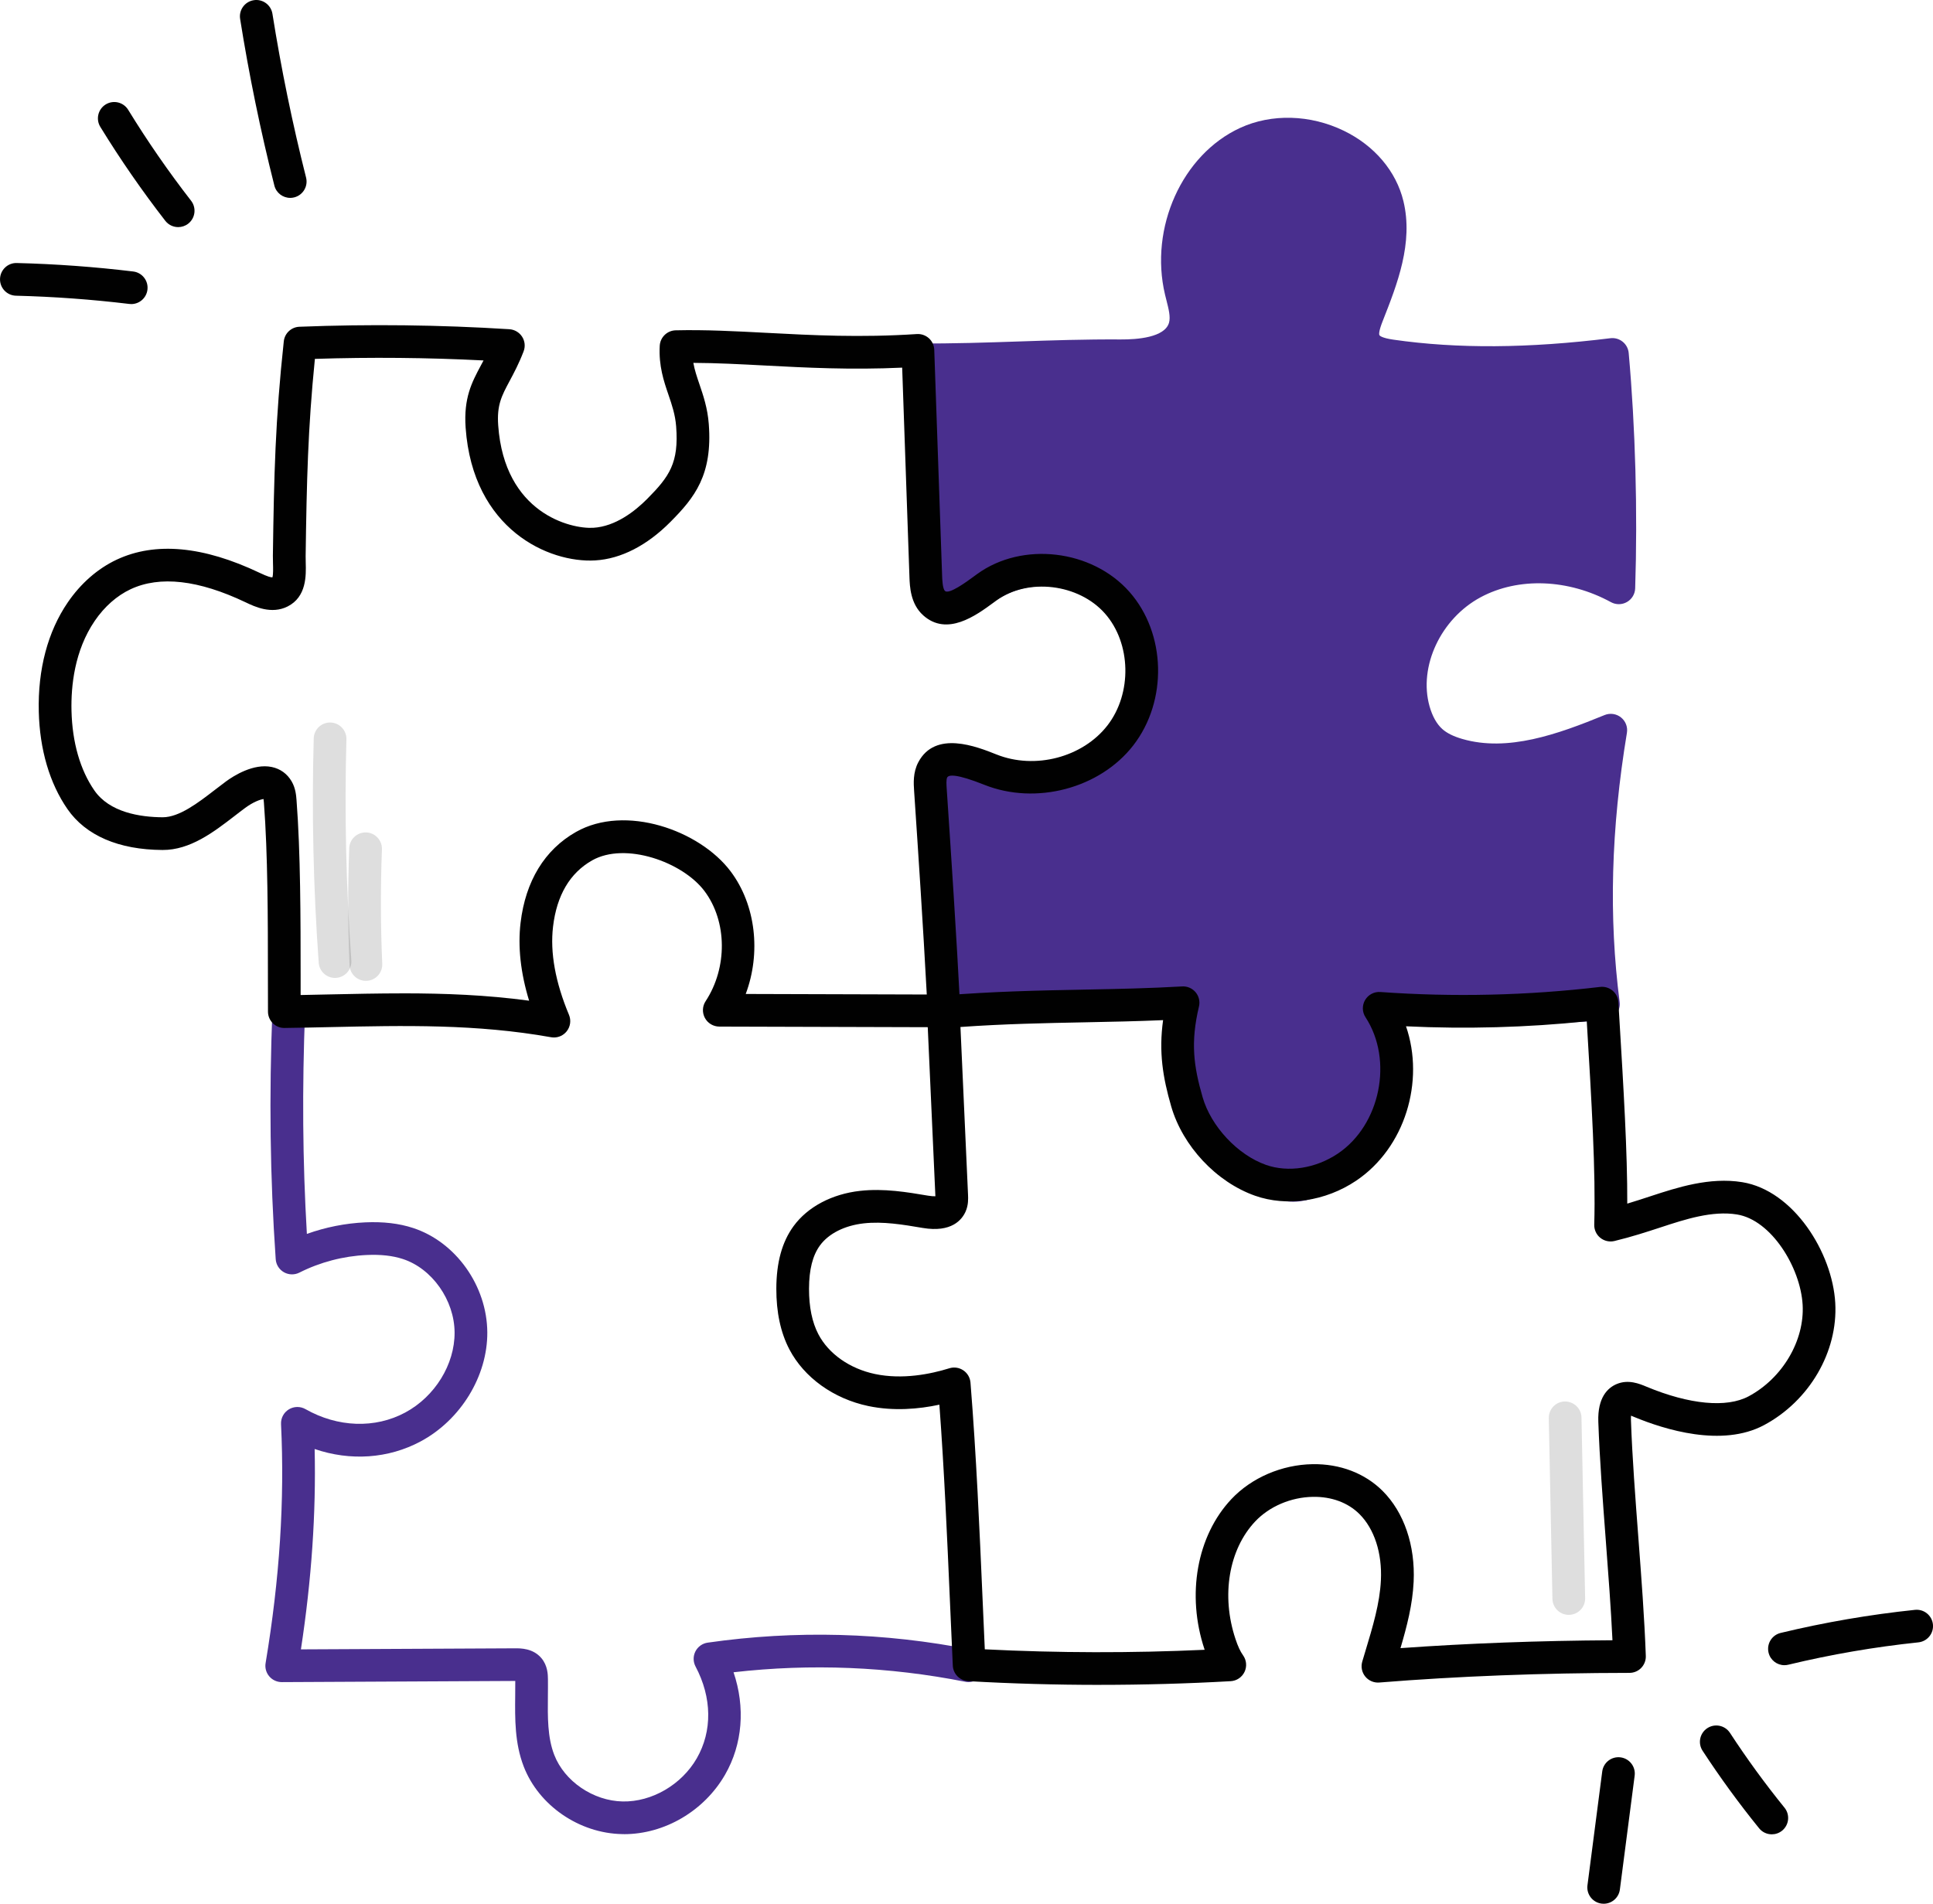
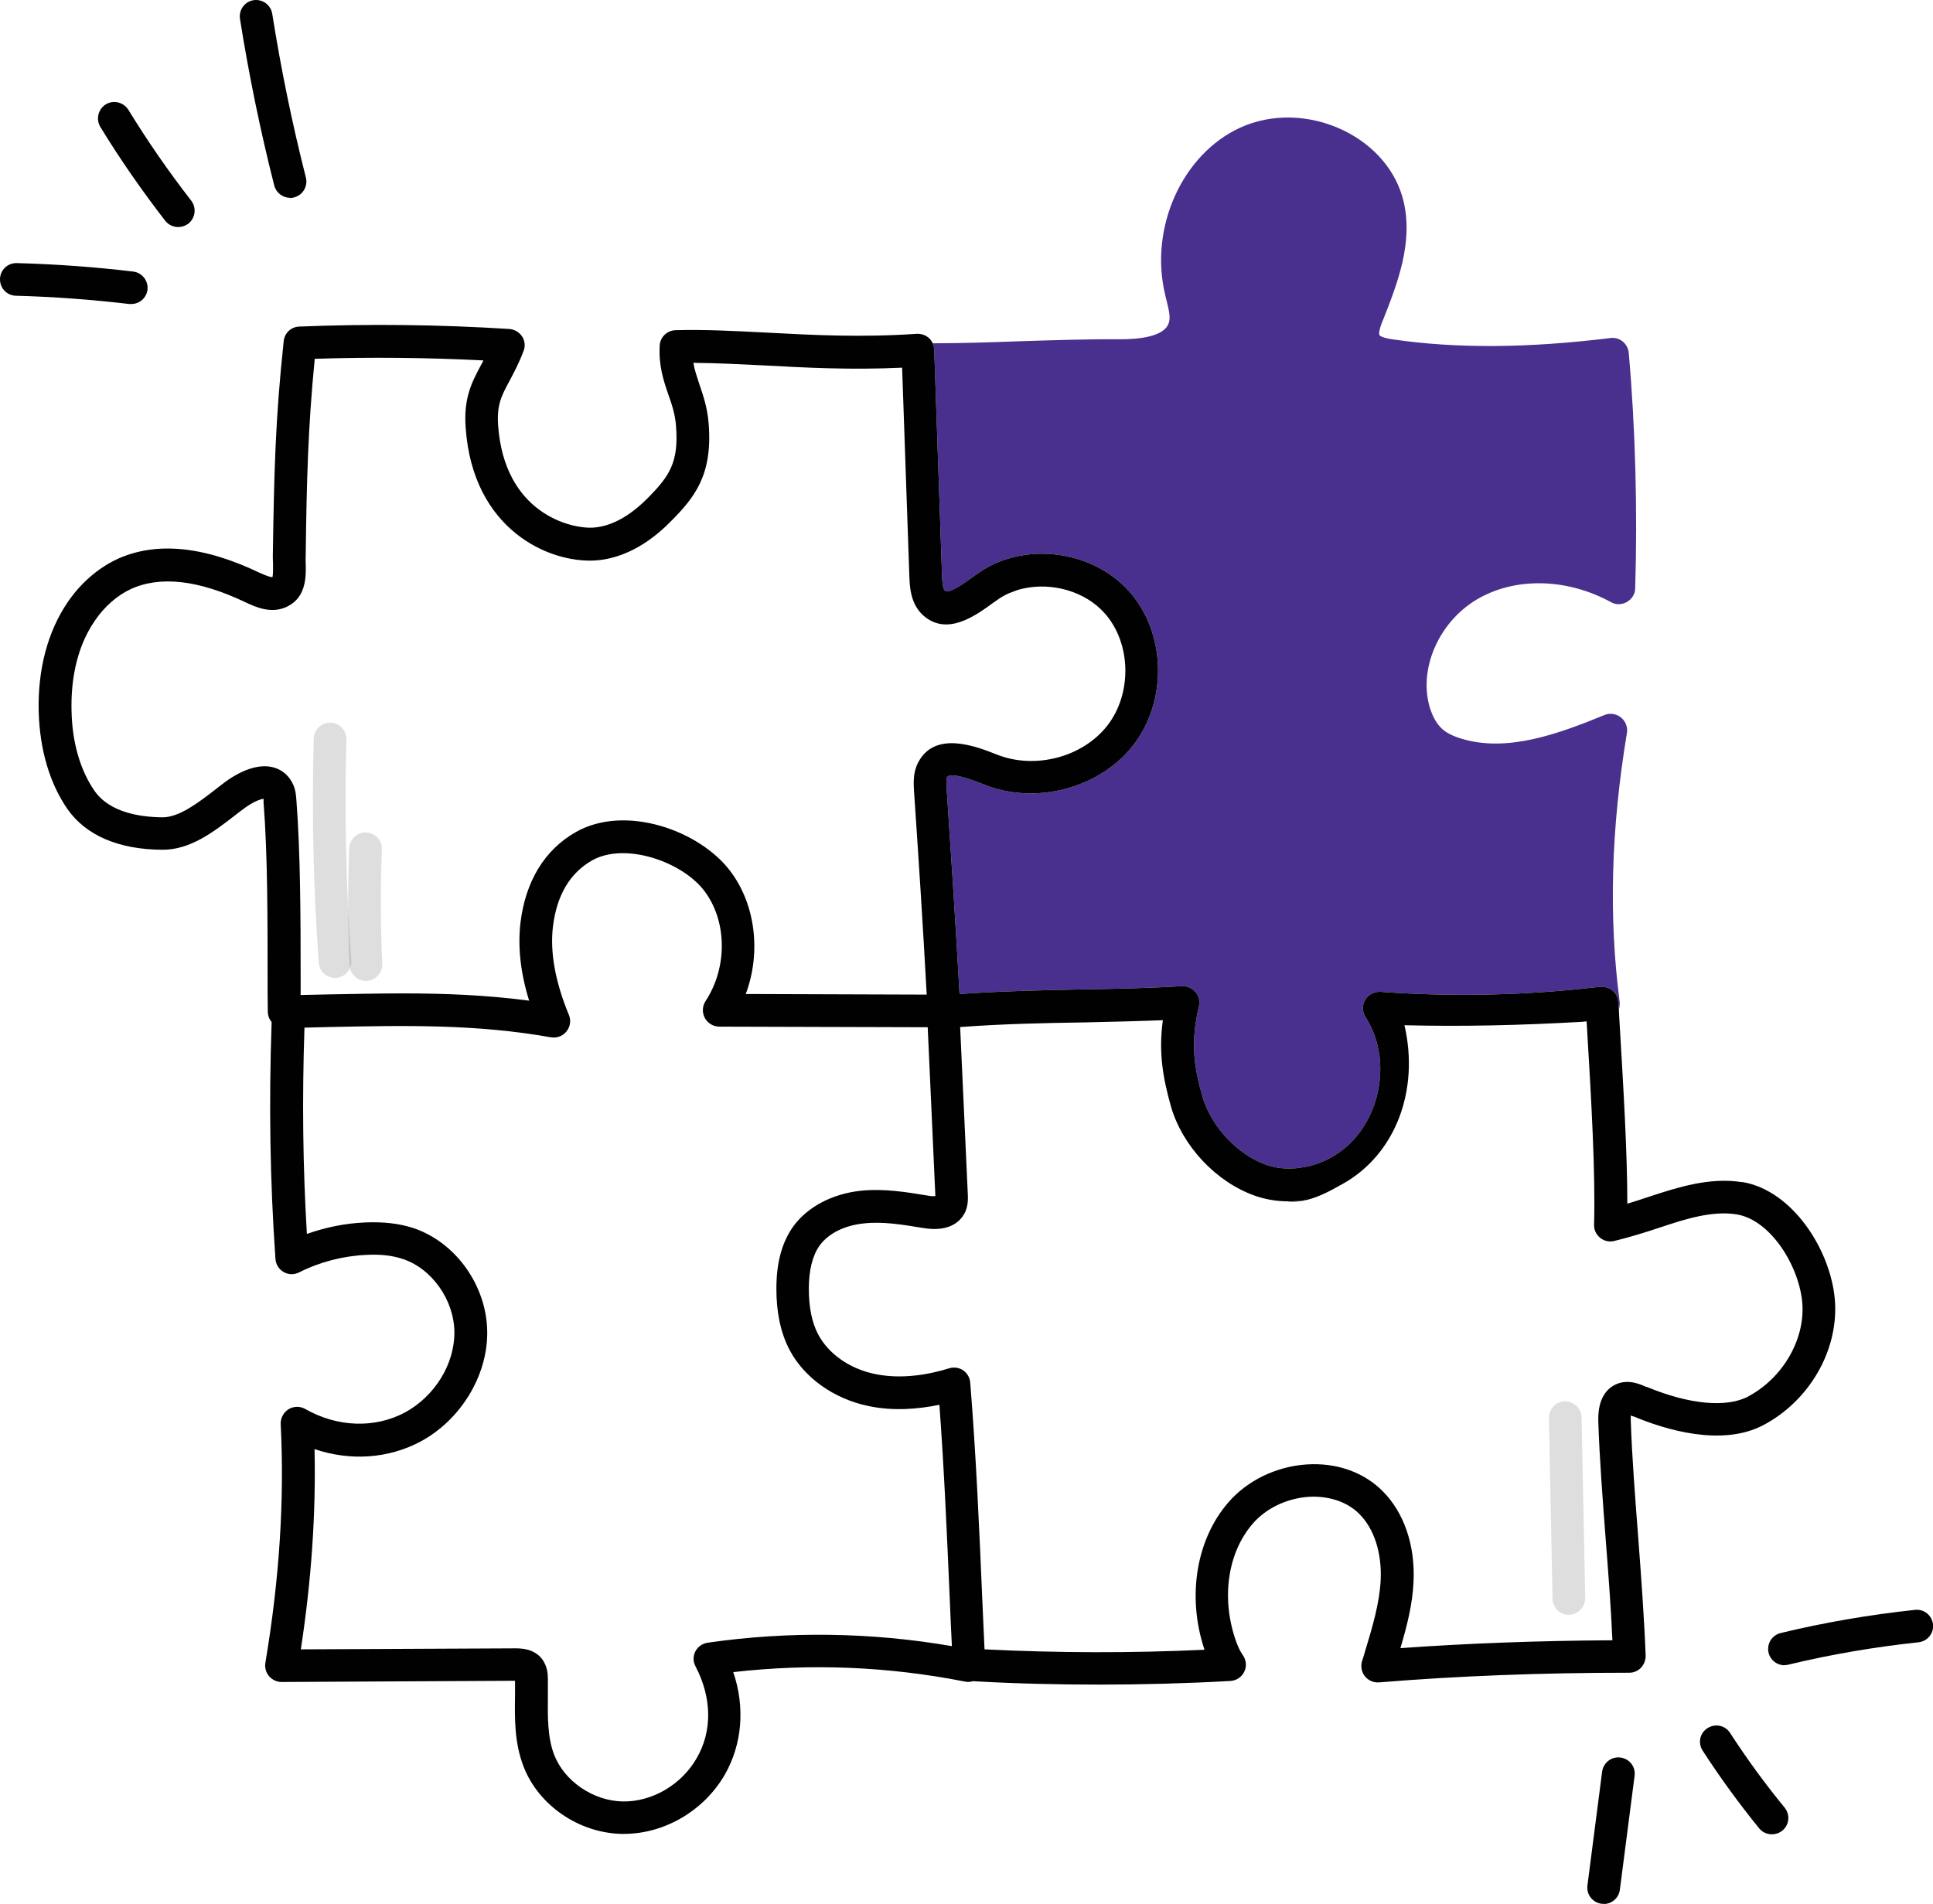
- <svg xmlns="http://www.w3.org/2000/svg" id="Layer_1" data-name="Layer 1" viewBox="0 0 863.28 850.39">
+ <svg xmlns="http://www.w3.org/2000/svg" id="Layer_1" viewBox="0 0 95.93 94.5">
  <defs>
-     <style>
-       .cls-1 {
-         opacity: .13;
-       }
- 
-       .cls-2 {
-         fill: #492f8e;
-       }
- 
-       .cls-2, .cls-3 {
-         stroke-width: 0px;
-       }
- 
-       .cls-3 {
-         fill: #010101;
-       }
-     </style>
+     <style>.cls-1,.cls-2{fill:#010101;}.cls-2{opacity:.13;}.cls-3{fill:#492f8e;}</style>
  </defs>
-   <g>
-     <path class="cls-2" d="M410.01,160.71c31.75.19,58.76-1.99,90.51-1.79,11.24.07,25.44-1.94,28.56-12.74,1.53-5.31-.42-10.91-1.7-16.29-6.03-25.44,5.75-55.21,29.5-66.14,23.75-10.93,56.63,2.37,62.76,27.79,3.98,16.5-2.76,33.47-8.98,49.26-1.57,3.98-3.08,8.59-1.06,12.36,2.14,3.97,7.2,5.14,11.66,5.78,32.47,4.67,65.77,3.46,98.82-.63,3.01,33.6,3.97,70.54,2.87,104.25-19.89-10.86-45.21-12.94-65.18-2.22-19.96,10.72-32.53,35.29-26.39,57.1,1.44,5.13,3.91,10.11,7.88,13.66,3.3,2.94,7.47,4.74,11.72,5.98,21.87,6.37,45.09-1.37,68.38-10.93-6.72,40.63-8.69,80.58-3.29,122.33-34.24,2.29-64.94,3.04-98.71,1.83,10.08,26.74,3.8,58.35-21.4,72.27-5.65,3.12-11.96,6.87-18.42,6.91-5.45.03-11.62-3.83-16.63-5.99-28.68-12.34-39.01-48.41-31.57-77.31-35.6-.49-71.2,3.1-106.31-.84-2.05-33.09-3.48-57.22-4.33-93.56-.04-1.59-.85-17.86,12.44-10.33,18.76,10.63,48.1,8.86,64.45-5.2,16.35-14.06,20.94-42.18,10.58-61.09-10.36-18.91-39.15-25.76-58.76-16.8-5.32,2.43-10.12,6-15.65,7.93-5.53,1.93-9.19,6.6-13.31,2.43-3.69-3.74-3.33-15.84-3.54-21.09-1.22-30.01-1.65-59.23-4.93-86.95Z" />
-     <path class="cls-2" d="M577.49,536.8c-5.78,0-11.16-2.61-15.9-4.92-1.27-.62-2.48-1.2-3.54-1.66-29.52-12.7-41.48-47.2-37.51-76.76-9.53.03-19.13.28-28.49.53-22.88.61-46.53,1.24-69.8-1.37-3.52-.4-6.26-3.27-6.47-6.81-2.15-34.73-3.52-58.37-4.34-93.84-.32-11.14,3.74-15.94,7.2-18.02,3.11-1.88,8.44-3.19,16.14,1.17,16.66,9.44,42.35,7.44,56.09-4.38,13.56-11.66,17.74-35.98,8.94-52.04-8.01-14.61-32.44-21.38-49.32-13.67-1.9.87-3.8,1.95-5.82,3.09-3.24,1.84-6.58,3.73-10.46,5.09-1.05.37-2.16.97-3.33,1.62-3.23,1.77-10.8,5.92-17.58-.95-4.81-4.87-5.37-13.48-5.58-23.39-.02-.95-.04-1.81-.07-2.53-.25-6.26-.47-12.49-.69-18.67-.84-23.69-1.63-46.06-4.19-67.71-.25-2.08.41-4.16,1.81-5.73,1.4-1.56,3.4-2.39,5.49-2.43,15.73.1,30.59-.41,44.97-.89,14.52-.49,29.52-1,45.55-.9,7.21.05,19.59-.87,21.49-7.46.75-2.59-.17-6.18-1.13-9.97-.22-.88-.44-1.75-.65-2.61-7.08-29.84,7.66-62.55,33.55-74.46,14.03-6.46,31.34-5.98,46.31,1.28,13.69,6.64,23.39,18.1,26.61,31.44,4.5,18.65-2.77,37.1-9.18,53.37l-.11.28c-1.75,4.45-1.64,5.81-1.42,6.22.11.2.92,1.24,6.27,2.01,28.51,4.1,60.2,3.89,96.88-.65,1.96-.24,3.94.32,5.48,1.57,1.54,1.24,2.51,3.06,2.69,5.03,2.99,33.37,4.02,70.71,2.89,105.14-.08,2.53-1.47,4.84-3.68,6.1-2.2,1.26-4.9,1.28-7.12.07-19.05-10.41-41.36-11.25-58.22-2.2-17.79,9.55-27.81,30.94-22.82,48.69,1.25,4.44,3.22,7.96,5.71,10.18,2.05,1.83,4.97,3.28,8.9,4.42,20.26,5.9,42.52-2.04,63.57-10.67,2.45-1,5.25-.6,7.32,1.05,2.07,1.65,3.09,4.29,2.65,6.9-7.1,42.92-8.16,82.24-3.25,120.2.26,2-.32,4.01-1.6,5.57-1.28,1.56-3.14,2.52-5.16,2.65-32.57,2.18-60.55,2.86-89.26,2.15,6.79,29.15-4.03,57.93-27.8,71.05l-1.12.62c-5.74,3.19-12.89,7.16-20.79,7.2h-.1ZM522.37,438.85c2.37,0,4.73.01,7.09.05,2.24.03,4.34,1.09,5.7,2.87s1.83,4.09,1.27,6.26c-6.5,25.22,1.96,57.84,27.38,68.78,1.38.59,2.79,1.28,4.16,1.94,3.16,1.54,7.1,3.45,9.52,3.45h.03c4.16-.02,9.05-2.74,13.78-5.36l1.15-.64c22.81-12.59,26.37-41.37,18.1-63.3-.86-2.29-.52-4.85.9-6.84,1.43-1.99,3.75-3.12,6.19-3.04,29.56,1.06,57.7.66,90.28-1.33-3.6-33.21-2.84-67.45,2.31-104.1-19.45,7.2-40.79,12.47-61.29,6.5-6.07-1.77-10.82-4.23-14.54-7.54-4.64-4.13-8.02-9.9-10.06-17.13-6.88-24.48,6-52.65,29.97-65.51,18.05-9.69,40.83-10.49,61.61-2.59.53-28.1-.33-57.63-2.49-84.88-34.84,3.82-65.4,3.73-93.22-.27-3.87-.56-12.92-1.86-17.05-9.55-3.8-7.07-.77-14.78.69-18.49l.11-.28c5.89-14.96,11.98-30.44,8.57-44.6-2.19-9.08-9.03-16.99-18.78-21.72-11.08-5.37-23.72-5.8-33.83-1.15-19.8,9.11-30.98,34.51-25.45,57.83.19.79.39,1.58.59,2.38,1.34,5.26,2.86,11.22,1.01,17.62-2.39,8.3-10.52,18.21-35.62,18.02-15.73-.1-30.59.41-44.97.89-12.02.41-24.38.82-37.37.9,1.94,19.63,2.65,39.68,3.4,60.75.22,6.16.44,12.36.69,18.6.03.8.05,1.76.07,2.82.05,2.38.18,8.82,1,12.13.19-.1.37-.2.54-.29,1.49-.82,3.34-1.83,5.53-2.6,2.63-.92,5.28-2.42,8.07-4.01,2.2-1.25,4.47-2.54,6.95-3.67,23.97-10.96,56.47-1.46,68.2,19.93,12.04,21.97,6.44,54.08-12.22,70.13-18.27,15.71-50.93,18.41-72.81,6.01-.49-.28-.9-.48-1.24-.63-.19.86-.36,2.22-.3,4.25v.19c.78,33.06,2.02,55.82,3.94,87.08,20.37,1.78,41.35,1.22,61.69.68,10.06-.27,20.4-.54,30.72-.54ZM423.88,263.86h0Z" />
-   </g>
-   <path class="cls-2" d="M278.71,819.28c-.29,0-.58,0-.88,0-19.15-.35-37.22-12.77-43.94-30.2-4.03-10.45-3.91-21.24-3.8-31.69.02-2.18.05-4.36.03-6.52l-104.26.52c-2.17,0-4.2-.93-5.6-2.57-1.4-1.64-2-3.81-1.64-5.93,6.29-37.75,8.54-72.67,6.89-106.75-.13-2.66,1.2-5.18,3.47-6.57,2.27-1.39,5.12-1.44,7.43-.13,14.43,8.2,31.09,8.77,44.56,1.53,13.27-7.13,22.13-21.49,22.05-35.74-.08-14.45-10.02-28.57-23.11-32.84-4.57-1.49-9.86-2.08-16.17-1.79-10.38.47-20.77,3.19-30.04,7.87-2.18,1.1-4.78,1.04-6.9-.17-2.13-1.21-3.51-3.41-3.67-5.85-2.53-36.82-2.99-72.31-1.46-111.7.16-4.03,3.55-7.17,7.58-7.01,4.03.16,7.17,3.55,7.01,7.58-1.36,35.18-1.12,67.19.79,99.86,8.36-3,17.21-4.76,26.04-5.16,8.09-.36,15.08.45,21.35,2.5,19.12,6.23,33.08,25.85,33.19,46.65.11,19.5-11.85,39.07-29.74,48.68-14.43,7.75-31.46,8.86-47.37,3.41.65,28.78-1.36,58.24-6.13,89.5l95.68-.47c2.38-.01,7.96-.04,11.69,4.35,2.88,3.39,2.93,7.49,2.95,9.46.03,2.48,0,4.97-.02,7.47-.1,9.48-.2,18.44,2.82,26.28,4.56,11.84,17.42,20.6,30.58,20.85,13.01.27,26.3-7.49,33.07-19.23,7.03-12.2,6.84-27.16-.53-41.06-1.11-2.1-1.13-4.61-.06-6.73,1.08-2.12,3.12-3.58,5.47-3.92,39.29-5.63,78.96-4.57,117.89,3.15,3.96.78,6.53,4.63,5.74,8.58-.78,3.96-4.63,6.53-8.58,5.74-34.18-6.77-68.95-8.19-103.49-4.24,5.31,15.62,4.05,32.16-3.8,45.77-9.34,16.2-26.97,26.55-45.11,26.55Z" />
-   <path class="cls-3" d="M247.36,463.43c-.43,0-.85-.04-1.28-.11-33.34-5.94-65.27-5.25-99.07-4.51-6.57.14-13.21.29-19.92.38-1.96.05-3.83-.72-5.22-2.09-1.39-1.37-2.18-3.23-2.19-5.18-.02-4.99-.02-10.28-.03-15.75-.01-25.69-.03-54.8-1.79-77.65-.03-.43-.08-1.09-.16-1.6-1.47.19-4.56,1.29-8.14,3.92-1.56,1.14-3.16,2.38-4.8,3.65-9.27,7.15-19.83,15.26-32.16,15.19-19.59-.1-34.27-6.43-42.48-18.28-7.96-11.51-12.39-26.56-12.8-43.53-.46-18.85,4.01-35.71,12.93-48.76,5.81-8.51,13.36-15.11,21.81-19.09,17.23-8.1,38.73-6.13,63.91,5.87,3.52,1.68,5.04,2.06,5.69,2.01.4-1.2.32-4.26.26-6.15-.03-1.2-.06-2.39-.05-3.53.5-36.16,1.08-60.64,4.87-95.75.39-3.6,3.35-6.37,6.97-6.51,31.12-1.23,62.67-.86,93.77,1.1,2.32.15,4.43,1.39,5.69,3.34,1.26,1.96,1.51,4.39.67,6.56-2.11,5.5-4.3,9.59-6.23,13.2-3.59,6.71-5.76,10.76-5.11,19.87,2.78,39.23,32.33,46.33,42.47,45.73,9.89-.59,18.56-7.36,24.09-12.93,9.93-10.01,14.16-16.09,12.91-32.33-.4-5.27-1.87-9.57-3.42-14.12-2.07-6.05-4.41-12.91-3.91-21.93.21-3.8,3.31-6.81,7.12-6.9,13.29-.31,26.57.39,40.64,1.13,20.53,1.08,41.77,2.2,67.06.54,1.97-.13,3.91.55,5.38,1.87,1.47,1.33,2.33,3.19,2.4,5.16l3.51,100.97c.06,1.58.2,5.78,1.29,6.76,1.82,1.64,9.6-4.07,12.92-6.51l1.42-1.04c20.14-14.65,51.28-11.01,68.02,7.94,16.4,18.58,17.14,48.72,1.7,68.62-14.9,19.19-43.47,26.75-66.46,17.59-12.54-5-15.96-4.54-16.63-3.28-.48.92-.32,3.36-.21,4.98,2.11,31.6,4.29,64.27,6.08,98.9.1,2-.62,3.96-2.01,5.41-1.38,1.45-3.32,2.32-5.31,2.27l-100.29-.29c-2.68,0-5.18-1.48-6.45-3.84s-1.18-5.23.29-7.47c9.88-15.03,9.66-35.75-.51-49.26-9.8-13.01-35.38-22.06-50.17-13.66-9.92,5.63-15.78,15.58-17.44,29.57-1.37,11.57,1.02,24.83,7.12,39.41,1.03,2.47.63,5.3-1.04,7.38-1.4,1.75-3.5,2.74-5.7,2.74ZM179.89,443.72c18.76,0,37.32.7,56.41,3.28-3.8-12.43-5.08-24.1-3.81-34.82,2.21-18.6,10.76-32.62,24.74-40.55,22.03-12.5,55.21-.81,69.05,17.58,11.32,15.03,13.62,36.5,6.76,54.79l80.86.24c-1.7-31.68-3.71-61.79-5.66-90.98-.22-3.26-.55-8.18,1.87-12.76,7.59-14.39,26.07-7.02,34.96-3.47,17.17,6.85,38.46,1.27,49.51-12.98,11.1-14.3,10.61-36.74-1.11-50-11.76-13.32-34.41-16.03-48.48-5.8l-1.37,1c-7.73,5.67-20.66,15.17-31.32,5.61-5.72-5.13-5.99-12.93-6.14-17.12l-3.25-93.52c-23.01,1.07-43.23,0-61.27-.95-11.07-.58-21.65-1.14-31.99-1.18.57,3.24,1.61,6.27,2.73,9.58,1.69,4.97,3.62,10.6,4.16,17.71,1.75,22.78-6.34,32.89-17.1,43.73-10.5,10.58-22.12,16.54-33.59,17.22-20.67,1.24-54.68-13.77-57.9-59.28-.94-13.32,2.82-20.35,6.8-27.79.4-.74.79-1.49,1.2-2.25-25.03-1.28-50.3-1.51-75.32-.7-3.13,31.22-3.66,54.58-4.13,88.1-.01.95.02,1.93.04,2.93.16,5.72.41,15.28-8.1,19.57-7.23,3.63-14.71.07-18.73-1.85-21.04-10.03-38.34-11.99-51.42-5.84-6.1,2.87-11.63,7.75-15.97,14.11-9.07,13.28-10.65,29.17-10.39,40.17.34,14.12,3.87,26.42,10.21,35.58,6.79,9.81,20.36,11.93,30.55,11.99,7.37-.02,15.76-6.44,23.16-12.15,1.74-1.34,3.44-2.65,5.09-3.87,3.42-2.5,12.25-8.14,20.42-6.44,3.83.8,6.9,3.02,8.88,6.42,1.78,3.05,2.02,6.25,2.19,8.37,1.8,23.4,1.82,52.81,1.83,78.76,0,2.82,0,5.6,0,8.31,4.17-.08,8.31-.17,12.42-.26,11.22-.24,22.24-.48,33.19-.48Z" />
-   <path class="cls-3" d="M129.6,88.39c-3.26,0-6.24-2.2-7.07-5.51-6.19-24.47-11.33-49.51-15.29-74.43-.63-3.98,2.08-7.72,6.07-8.36,3.98-.64,7.72,2.08,8.36,6.07,3.89,24.49,8.94,49.1,15.02,73.14.99,3.91-1.38,7.88-5.29,8.87-.6.15-1.2.23-1.8.23Z" />
-   <path class="cls-3" d="M79.58,101.45c-2.18,0-4.33-.97-5.77-2.83-10.38-13.38-20.14-27.49-29-41.93-2.11-3.44-1.03-7.93,2.4-10.04,3.44-2.11,7.93-1.03,10.04,2.41,8.58,13.99,18.03,27.65,28.09,40.61,2.47,3.19,1.89,7.77-1.29,10.25-1.33,1.03-2.91,1.53-4.47,1.53Z" />
-   <path class="cls-3" d="M58.61,135.82c-.29,0-.59-.02-.88-.05-16.73-2.02-33.76-3.26-50.6-3.68-4.03-.1-7.22-3.45-7.12-7.48.1-4.03,3.45-7.24,7.48-7.12,17.31.43,34.8,1.7,51.99,3.78,4,.48,6.86,4.12,6.37,8.13-.45,3.71-3.6,6.43-7.24,6.43Z" />
-   <path class="cls-3" d="M716.21,850.39c-.31,0-.63-.02-.95-.06-4-.52-6.82-4.18-6.3-8.18l6.6-50.85c.52-4,4.18-6.82,8.18-6.3,4,.52,6.82,4.18,6.3,8.18l-6.6,50.85c-.48,3.68-3.62,6.36-7.23,6.36Z" />
-   <path class="cls-3" d="M791.29,819.38c-2.13,0-4.24-.92-5.68-2.71-8.96-11.06-17.45-22.7-25.23-34.61-2.21-3.38-1.26-7.9,2.12-10.11,3.38-2.2,7.9-1.26,10.11,2.12,7.51,11.5,15.7,22.74,24.35,33.41,2.54,3.13,2.06,7.73-1.08,10.27-1.35,1.1-2.98,1.63-4.59,1.63Z" />
-   <path class="cls-3" d="M796.93,743.83c-3.3,0-6.29-2.25-7.09-5.6-.94-3.92,1.47-7.86,5.39-8.81,19.68-4.74,39.87-8.21,60-10.31,4.01-.42,7.6,2.49,8.02,6.5.42,4.01-2.49,7.6-6.5,8.02-19.49,2.04-39.04,5.4-58.1,9.99-.57.14-1.15.2-1.71.2Z" />
-   <path class="cls-3" d="M491.13,752.62c-19.62,0-39.24-.55-58.73-1.66-3.74-.21-6.71-3.21-6.88-6.95-.45-9.55-.86-19.09-1.27-28.62-1.26-28.88-2.55-58.65-4.72-87.93-9.14,1.96-20.4,2.99-31.77.6-15.48-3.26-28.65-12.72-35.23-25.32-3.89-7.44-5.85-16.57-5.82-27.12.03-11.72,2.55-20.86,7.71-27.93,6.28-8.59,17.1-14.33,29.69-15.74,10.63-1.19,21.13.58,30.4,2.15,1.44.24,2.5.29,3.23.26,0-.04,0-.08,0-.12l-3.7-81.91c-.18-3.92,2.78-7.28,6.69-7.61,22.64-1.87,43.39-2.28,63.46-2.67,14.97-.29,29.11-.57,43.75-1.42,2.31-.14,4.54.83,6.02,2.6,1.48,1.77,2.04,4.14,1.5,6.38-3.82,16.04-2.38,26.61,1.63,40.51,3.76,13.04,15.64,25.75,28.25,30.21,9.95,3.52,22.26,1.6,32.12-5.01,19-12.74,24.9-41.78,12.38-60.92-1.52-2.32-1.59-5.31-.18-7.7,1.41-2.39,4.05-3.79,6.82-3.58,32.64,2.34,65.66,1.57,98.15-2.27,1.99-.23,4,.36,5.54,1.65,1.54,1.29,2.48,3.16,2.6,5.16l.41,6.86c1.93,31.99,3.63,60.18,3.56,83.13,3.6-1.08,7.07-2.21,10.65-3.39,11.64-3.81,26.13-8.56,40.7-6.19,22.89,3.71,40.27,31.41,41.54,53.96,1.23,21.81-11.56,43.74-31.83,54.57-18.74,10.01-44.41,1.99-58.04-3.68l-.22-.09c-.32-.13-.72-.3-1.12-.46-.04.55-.06,1.26-.03,2.18.57,16.32,1.96,34.6,3.3,52.28,1.35,17.82,2.75,36.25,3.33,52.87.07,1.98-.67,3.9-2.04,5.33-1.37,1.43-3.27,2.23-5.25,2.23-39.13.04-76.72,1.49-111.75,4.31-2.4.19-4.74-.81-6.26-2.68-1.52-1.87-2.01-4.37-1.33-6.68.46-1.55.92-3.09,1.38-4.62,3.32-11,6.45-21.38,6.94-31.69.59-12.14-2.91-22.93-9.59-29.59-5.09-5.08-12.46-7.82-20.74-7.68-9.83.15-19.48,4.27-25.82,11-11.8,12.53-15.25,33.12-8.8,52.48,1.1,3.31,2.15,5.57,3.41,7.33,1.54,2.17,1.78,5,.63,7.4-1.15,2.4-3.52,3.98-6.17,4.13-19.42,1.1-38.97,1.64-58.53,1.64ZM439.8,736.74c32.61,1.64,65.57,1.71,98.2.21-.02-.07-.05-.14-.07-.21-8.13-24.38-3.41-50.72,12.02-67.11,8.99-9.55,22.54-15.38,36.23-15.59,12.27-.21,23.38,4.05,31.29,11.94,9.59,9.57,14.64,24.38,13.86,40.64-.49,10.18-2.97,19.74-5.87,29.59,30.03-2.15,61.79-3.33,94.67-3.52-.68-14.31-1.85-29.74-2.99-44.74-1.35-17.82-2.75-36.25-3.33-52.87-.38-10.87,4.23-15.15,8.16-16.82,5.24-2.22,10.22-.14,13.2,1.1l.21.09c19.14,7.96,35.74,9.52,45.55,4.28,15.11-8.08,25.03-24.88,24.13-40.87-.94-16.62-13.94-37.87-29.29-40.36-11.06-1.8-23.15,2.16-33.82,5.66-6.48,2.12-13.18,4.32-20.94,6.19-2.21.53-4.55,0-6.32-1.43-1.77-1.43-2.77-3.61-2.7-5.89.7-23.69-1.17-54.8-3.34-90.82-26.76,2.77-53.83,3.52-80.72,2.23,8.44,24.52-.38,54.29-22.34,69.02-13.61,9.13-30.9,11.68-45.12,6.65-17.25-6.1-32.29-22.15-37.42-39.93-3.7-12.81-5.61-24.21-3.61-38.49-11.62.51-23.03.73-34.97.97-17.74.35-36.01.71-55.53,2.09l3.38,74.84c.08,1.85.21,4.65-1.07,7.57-1.62,3.68-6.25,9.53-19.18,7.35-8.73-1.48-17.75-3-26.34-2.04-8.53.96-15.65,4.55-19.52,9.84-3.28,4.49-4.88,10.82-4.9,19.34-.02,8.16,1.38,15,4.17,20.33,4.58,8.77,14.03,15.41,25.29,17.78,12.3,2.59,24.84.04,33.2-2.56,2.12-.66,4.42-.32,6.26.93,1.84,1.24,3.01,3.25,3.19,5.46,2.6,32.33,4.03,65.28,5.42,97.15.32,7.32.64,14.65.97,21.98Z" />
-   <g class="cls-1">
-     <path class="cls-3" d="M149.62,436.83c-3.79,0-7-2.93-7.28-6.78-2.4-33.21-3.15-66.92-2.23-100.2.11-4.03,3.47-7.23,7.5-7.1,4.03.11,7.21,3.47,7.1,7.5-.9,32.8-.16,66.03,2.2,98.75.29,4.02-2.74,7.52-6.76,7.81-.18.01-.36.02-.53.02Z" />
-   </g>
-   <g class="cls-1">
-     <path class="cls-3" d="M163.41,438.14c-3.89,0-7.12-3.06-7.29-6.98-.77-17.35-.82-34.94-.15-52.3.15-4.03,3.54-7.14,7.58-7.02,4.03.15,7.17,3.55,7.02,7.58-.65,16.95-.6,34.14.14,51.09.18,4.03-2.94,7.44-6.97,7.62-.11,0-.22,0-.33,0Z" />
-   </g>
-   <g class="cls-1">
-     <path class="cls-3" d="M700.62,721.35c-3.96,0-7.22-3.17-7.3-7.16l-1.63-80.71c-.08-4.03,3.12-7.37,7.15-7.45,4.03-.04,7.37,3.12,7.45,7.15l1.63,80.71c.08,4.03-3.12,7.37-7.15,7.45-.05,0-.1,0-.15,0Z" />
-   </g>
+   <path class="cls-3" d="M63.9,59.63c.32.01.65-.02.97-.07-.22.06-.45.09-.69.09h-.01c-.09,0-.18,0-.27-.02Z" />
+   <path class="cls-3" d="M81.15,29.21c0,.28-.17.53-.41.67-.25.14-.55.15-.79.01-2.12-1.16-4.6-1.25-6.47-.24-1.98,1.06-3.09,3.43-2.54,5.41.14.49.36.88.64,1.13.22.2.55.36.99.49,2.25.66,4.72-.23,7.06-1.19.27-.11.58-.06.81.12.23.18.35.48.3.77-.79,4.77-.91,9.14-.36,13.35.01.13,0,.26-.04.38l-.03-.36c-.01-.23-.11-.43-.28-.58-.16-.13-.36-.19-.56-.19-.02,0-.04,0-.06,0-.25.03-.5.06-.75.08-.08.01-.16.02-.24.03-3.29.33-6.62.38-9.92.14h-.02c-.3,0-.58.14-.73.4-.16.26-.15.6.02.85.11.18.21.37.3.56.97,2.1.25,4.92-1.68,6.21-.57.39-1.21.63-1.85.71-.17.03-.34.04-.51.04-.42.01-.83-.05-1.21-.19-1.4-.49-2.72-1.91-3.14-3.36-.44-1.54-.6-2.72-.18-4.5.06-.25,0-.51-.17-.71-.16-.19-.41-.3-.67-.29-1.62.1-3.19.13-4.86.16-1.97.04-4,.08-6.18.23-.2-3.56-.42-6.93-.64-10.2-.01-.18-.03-.45.02-.56.08-.14.46-.19,1.85.37,2.56,1.02,5.73.18,7.39-1.96,1.71-2.21,1.63-5.56-.19-7.62-1.86-2.11-5.32-2.51-7.56-.88l-.16.11c-.37.27-1.23.91-1.43.72-.13-.1-.14-.57-.15-.75l-.37-10.72-.02-.5c0-.11-.03-.21-.07-.31,1.48,0,2.9-.05,4.27-.1,1.62-.05,3.28-.11,5.06-.1.81,0,2.18-.1,2.39-.83.09-.29-.02-.69-.12-1.11-.03-.1-.05-.19-.07-.29-.79-3.31.85-6.95,3.72-8.27,1.56-.72,3.49-.67,5.15.14,1.52.74,2.6,2.01,2.96,3.49.5,2.08-.31,4.13-1.02,5.93l-.02.04c-.19.49-.18.64-.15.69,0,.02.1.14.69.22,3.17.46,6.69.43,10.77-.07.22-.03.44.03.61.17.17.14.28.34.3.56.33,3.71.44,7.86.32,11.69Z" />
+   <path class="cls-1" d="M14.4,9.82c-.36,0-.69-.24-.79-.61-.69-2.72-1.26-5.5-1.7-8.27-.07-.44.23-.86.67-.93.44-.07.86.23.93.67.43,2.72.99,5.46,1.67,8.13.11.43-.15.88-.59.99-.07.02-.13.03-.2.03h0Z" />
+   <path class="cls-1" d="M8.84,11.27c-.24,0-.48-.11-.64-.31-1.15-1.49-2.24-3.05-3.22-4.66-.23-.38-.11-.88.27-1.12.38-.23.88-.11,1.12.27.95,1.55,2,3.07,3.12,4.51.27.35.21.86-.14,1.14-.15.11-.32.17-.5.17Z" />
+   <path class="cls-1" d="M6.51,15.09s-.07,0-.1,0c-1.86-.22-3.75-.36-5.62-.41-.45-.01-.8-.38-.79-.83.01-.45.38-.8.83-.79,1.92.05,3.87.19,5.78.42.44.05.76.46.71.9-.05.41-.4.71-.8.71h0Z" />
+   <path class="cls-1" d="M79.59,94.5s-.07,0-.11,0c-.44-.06-.76-.46-.7-.91l.73-5.65c.06-.44.46-.76.91-.7s.76.46.7.91l-.73,5.65c-.05.41-.4.71-.8.71Z" />
+   <path class="cls-1" d="M87.93,91.05c-.24,0-.47-.1-.63-.3-1-1.23-1.94-2.52-2.8-3.85-.25-.38-.14-.88.24-1.12.38-.24.88-.14,1.12.24.83,1.28,1.74,2.53,2.71,3.71.28.35.23.86-.12,1.14-.15.12-.33.18-.51.18h0Z" />
+   <path class="cls-1" d="M88.56,82.66c-.37,0-.7-.25-.79-.62-.1-.44.16-.87.6-.98,2.19-.53,4.43-.91,6.67-1.15.45-.05.84.28.89.72.05.45-.28.84-.72.89-2.17.23-4.34.6-6.46,1.11-.06.02-.13.02-.19.02h0Z" />
+   <path class="cls-1" d="M49.96,29.5c.09-.04.18-.08.27-.11-.06.01-.12.04-.17.06-.03.02-.07.03-.1.05ZM49.96,29.5c.09-.04.18-.08.27-.11-.06.01-.12.04-.17.06-.03.02-.07.03-.1.05Z" />
+   <path class="cls-1" d="M86.46,58.68c-1.62-.26-3.23.27-4.52.69-.4.13-.78.26-1.18.38,0-2.55-.19-5.69-.4-9.24l-.02-.4-.03-.36c-.01-.23-.11-.43-.28-.58-.16-.13-.36-.19-.56-.19-.02,0-.04,0-.06,0-.25.03-.5.06-.75.08-.08.01-.16.02-.24.03-3.29.33-6.62.38-9.92.14h-.02c-.3,0-.58.14-.73.4-.16.26-.15.6.02.85.11.18.21.37.3.56.97,2.1.25,4.92-1.68,6.21-.57.39-1.21.63-1.85.71-.17.03-.34.04-.51.04-.42.01-.83-.05-1.21-.19-1.4-.49-2.72-1.91-3.14-3.36-.44-1.54-.6-2.72-.18-4.5.06-.25,0-.51-.17-.71-.16-.19-.41-.3-.67-.29-1.62.1-3.19.13-4.86.16-1.97.04-4,.08-6.18.23-.2-3.56-.42-6.93-.64-10.2-.01-.18-.03-.45.02-.56.08-.14.46-.19,1.85.37,2.56,1.02,5.73.18,7.39-1.96,1.71-2.21,1.63-5.56-.19-7.62-1.86-2.11-5.32-2.51-7.56-.88l-.16.11c-.37.27-1.23.91-1.43.72-.13-.1-.14-.57-.15-.75l-.37-10.72-.02-.5c0-.11-.03-.21-.07-.31-.05-.1-.11-.19-.19-.26-.17-.15-.38-.22-.6-.21-2.81.19-5.17.06-7.45-.06-1.57-.08-3.04-.16-4.52-.12-.42.01-.77.34-.79.76-.06,1.01.2,1.77.43,2.44.18.51.34.98.38,1.57.14,1.8-.33,2.48-1.43,3.59-.62.62-1.58,1.37-2.68,1.44-1.13.07-4.41-.72-4.72-5.08-.07-1.02.17-1.47.57-2.21.21-.4.46-.86.69-1.47.1-.24.07-.51-.07-.73-.14-.21-.38-.35-.63-.37-3.46-.22-6.97-.26-10.42-.12-.41.01-.74.32-.78.72-.42,3.9-.48,6.62-.54,10.64,0,.13,0,.26.01.4,0,.21.01.55-.03.68-.08,0-.24-.04-.64-.22-2.79-1.34-5.18-1.56-7.1-.66-.94.45-1.78,1.18-2.42,2.12-.99,1.45-1.49,3.33-1.44,5.42.05,1.89.54,3.56,1.42,4.84.92,1.32,2.55,2.02,4.72,2.03,1.37.01,2.55-.89,3.58-1.69.18-.14.36-.28.53-.4.4-.29.74-.42.91-.44,0,.06,0,.13,0,.18.2,2.54.2,5.77.2,8.63,0,.61,0,1.19.01,1.75,0,.19.07.38.19.52-.14,4.12-.08,7.88.19,11.76.02.27.17.52.41.65.23.14.52.14.76.02,1.03-.52,2.19-.82,3.34-.87.7-.04,1.29.03,1.8.2,1.45.47,2.56,2.04,2.57,3.64.01,1.59-.98,3.18-2.45,3.98-1.5.8-3.35.74-4.95-.17-.26-.15-.58-.14-.83.01-.25.16-.4.44-.39.73.19,3.79-.06,7.67-.76,11.86-.04.24.03.48.18.66.16.18.38.29.62.29l11.59-.06v.72c-.02,1.17-.03,2.36.42,3.53.74,1.93,2.75,3.31,4.88,3.35h.1c2.01,0,3.97-1.14,5.01-2.94.87-1.52,1.01-3.36.42-5.09,3.84-.44,7.7-.28,11.5.47.13.03.27.02.39-.02,2.08.12,4.18.17,6.28.17s4.35-.06,6.5-.18c.3-.02.56-.19.69-.46.13-.26.1-.58-.07-.82-.14-.2-.26-.45-.38-.81-.72-2.16-.33-4.44.98-5.84.7-.74,1.78-1.2,2.87-1.22.92,0,1.74.29,2.3.85.75.74,1.13,1.94,1.07,3.29-.06,1.15-.4,2.3-.77,3.52-.05.17-.1.35-.16.52-.07.25-.02.53.15.74.17.21.43.32.7.3,3.89-.32,8.07-.48,12.42-.48.22,0,.43-.09.58-.25.15-.16.23-.37.23-.59-.07-1.85-.22-3.9-.37-5.88-.15-1.96-.31-3.99-.37-5.81v-.24s.09.04.13.05h.02c1.52.64,4.37,1.53,6.45.42,2.25-1.2,3.67-3.64,3.54-6.06-.14-2.51-2.07-5.59-4.62-6ZM14.71,39.72c-.02-.24-.04-.6-.24-.93-.22-.38-.56-.63-.99-.72-.9-.19-1.89.44-2.27.72-.18.13-.37.28-.56.43-.82.63-1.76,1.35-2.58,1.35-1.13-.01-2.64-.24-3.39-1.33-.7-1.02-1.1-2.39-1.13-3.96-.03-1.22.14-2.99,1.15-4.46.48-.71,1.1-1.25,1.77-1.57,1.46-.68,3.38-.47,5.72.65.45.21,1.28.61,2.08.2.95-.47.92-1.53.9-2.17,0-.11-.01-.22,0-.33.05-3.72.11-6.32.45-9.79,2.78-.09,5.59-.06,8.37.08-.04.09-.08.17-.13.25-.44.83-.86,1.61-.75,3.09.35,5.06,4.13,6.73,6.43,6.59,1.27-.08,2.57-.74,3.73-1.92,1.2-1.2,2.1-2.32,1.9-4.86-.06-.79-.27-1.41-.46-1.96-.12-.37-.24-.71-.3-1.07,1.15.01,2.32.07,3.55.13,2.01.11,4.25.23,6.81.11l.36,10.39c.02.47.05,1.33.68,1.9,1.19,1.07,2.63,0,3.48-.62l.16-.11c.16-.12.33-.22.51-.31.03-.02.07-.03.1-.05.05-.02.11-.05.17-.06.18-.08.37-.14.57-.18,1.42-.31,3.06.14,4.03,1.24,1.31,1.48,1.36,3.97.13,5.56-1.23,1.58-3.6,2.2-5.5,1.44-.99-.39-3.05-1.21-3.89.39-.27.51-.23,1.05-.21,1.42.22,3.24.44,6.59.63,10.11l-8.98-.03c.76-2.03.5-4.42-.76-6.09-1.53-2.04-5.22-3.34-7.67-1.95-1.55.88-2.5,2.44-2.75,4.5-.14,1.19,0,2.49.43,3.87-2.13-.28-4.19-.36-6.27-.36h-.01c-1.21,0-2.44.03-3.68.05-.46.01-.92.02-1.38.03v-.92c0-2.89-.01-6.15-.21-8.75ZM35.12,81.54c-.26.04-.49.2-.61.43-.12.24-.12.52.01.75.81,1.55.84,3.21.05,4.56-.75,1.31-2.22,2.17-3.67,2.14-1.46-.03-2.89-1-3.4-2.32-.33-.87-.32-1.86-.31-2.92v-.83c0-.21-.01-.67-.33-1.05-.41-.48-1.03-.48-1.3-.48l-10.63.05c.53-3.47.75-6.75.68-9.94,1.77.6,3.66.48,5.27-.38,1.98-1.07,3.31-3.25,3.3-5.41-.01-2.31-1.56-4.49-3.69-5.19-.69-.22-1.47-.31-2.37-.27-.98.04-1.96.24-2.89.57-.2-3.36-.24-6.66-.12-10.24.41-.01.82-.02,1.22-.03,3.76-.08,7.31-.15,11.01.51.05,0,.1.01.14.01h.01c.24,0,.47-.11.63-.31.18-.23.23-.54.11-.82-.67-1.62-.94-3.09-.79-4.37.19-1.56.84-2.66,1.94-3.29,1.65-.93,4.49.07,5.58,1.52,1.13,1.5,1.15,3.8.05,5.47-.16.25-.17.57-.03.83s.42.43.72.43l10.34.03.38,8.38h0c-.08.01-.2.01-.36-.02-1.03-.17-2.2-.37-3.38-.24-1.4.16-2.6.8-3.3,1.75-.57.79-.85,1.8-.85,3.11,0,1.17.21,2.18.64,3.01.73,1.4,2.2,2.45,3.92,2.81,1.26.27,2.51.15,3.53-.06.24,3.25.38,6.56.52,9.77.03.73.06,1.47.1,2.21-4.01-.69-8.09-.75-12.12-.17ZM86.78,69.31c-1.09.58-2.94.41-5.06-.47h-.03c-.33-.15-.88-.38-1.46-.14-.44.19-.95.66-.91,1.87.06,1.85.22,3.9.37,5.88.13,1.66.26,3.38.33,4.97-3.65.02-7.18.15-10.52.39.32-1.09.6-2.16.65-3.29.09-1.8-.47-3.45-1.54-4.51-.88-.88-2.11-1.35-3.47-1.33-1.53.02-3.03.67-4.03,1.73-1.71,1.82-2.24,4.75-1.34,7.46,0,.01,0,.02,0,.02-3.62.17-7.29.16-10.91-.02-.04-.82-.07-1.63-.11-2.44-.15-3.55-.31-7.21-.6-10.8-.02-.25-.15-.47-.35-.61-.21-.14-.46-.17-.7-.1-.93.29-2.32.57-3.69.28-1.25-.26-2.3-1-2.81-1.97-.31-.59-.46-1.35-.46-2.26s.18-1.65.54-2.15c.43-.59,1.22-.99,2.17-1.09.96-.11,1.96.06,2.93.22,1.43.25,1.95-.41,2.13-.81.14-.33.13-.64.12-.85l-.38-8.31c2.17-.16,4.2-.2,6.17-.23,1.33-.03,2.6-.06,3.89-.11-.22,1.59,0,2.85.4,4.28.57,1.97,2.24,3.75,4.16,4.43.51.18,1.06.28,1.62.28.32.01.65-.02.97-.07.61-.15,1.16-.45,1.62-.71l.13-.07c2.64-1.46,3.84-4.65,3.09-7.89,2.86.07,5.66.01,8.83-.17.07-.01.14-.02.21-.02.24,4,.44,7.46.37,10.09-.01.25.1.49.3.65.19.16.45.22.7.16.86-.21,1.61-.45,2.33-.69,1.18-.39,2.53-.83,3.75-.63,1.71.28,3.15,2.64,3.26,4.49.1,1.78-1,3.64-2.68,4.54Z" />
+   <path class="cls-2" d="M16.63,48.54c-.42,0-.78-.33-.81-.75-.27-3.69-.35-7.44-.25-11.13.01-.45.39-.8.83-.79.45.01.8.39.79.83-.1,3.64-.02,7.34.24,10.97.03.45-.3.84-.75.87-.02,0-.04,0-.06,0h0Z" />
+   <path class="cls-2" d="M18.16,48.69c-.43,0-.79-.34-.81-.78-.09-1.93-.09-3.88-.02-5.81.02-.45.39-.79.84-.78.45.02.8.39.78.84-.07,1.88-.07,3.79.02,5.68.02.45-.33.83-.77.85h-.04Z" />
+   <path class="cls-2" d="M77.86,80.16c-.44,0-.8-.35-.81-.8l-.18-8.97c0-.45.35-.82.79-.83.45,0,.82.35.83.79l.18,8.97c0,.45-.35.82-.79.83h-.02Z" />
</svg>
